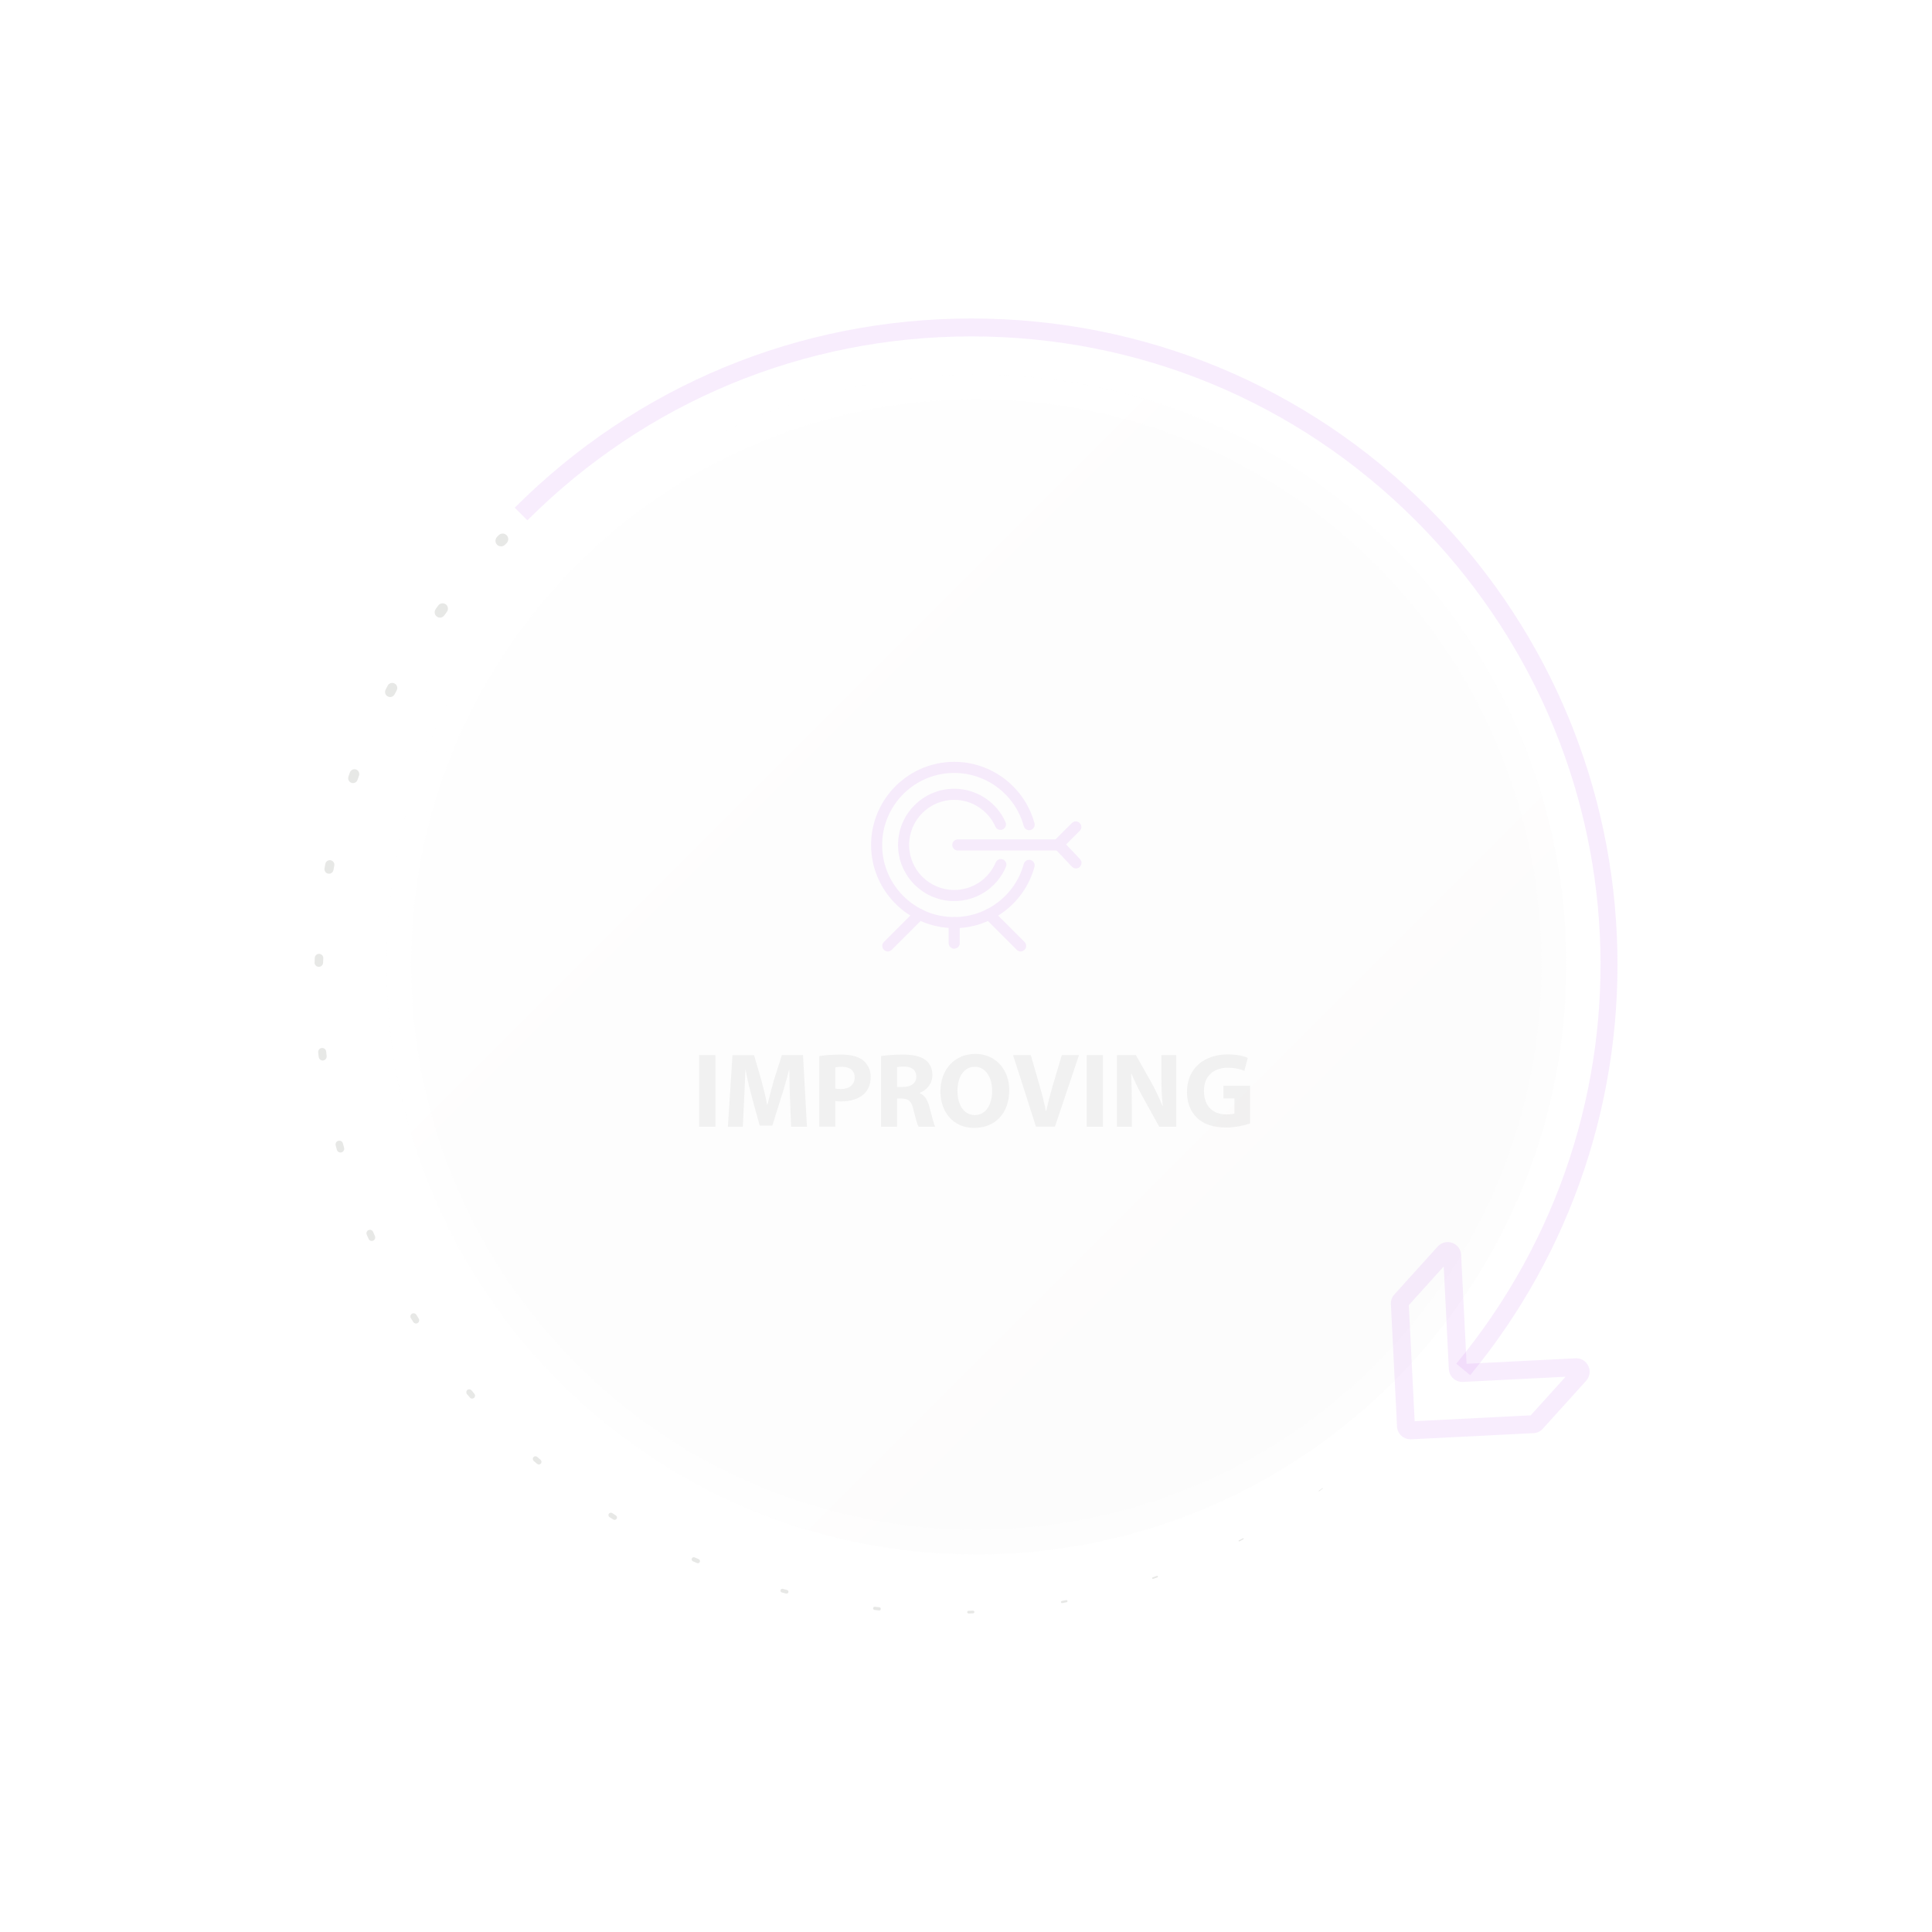
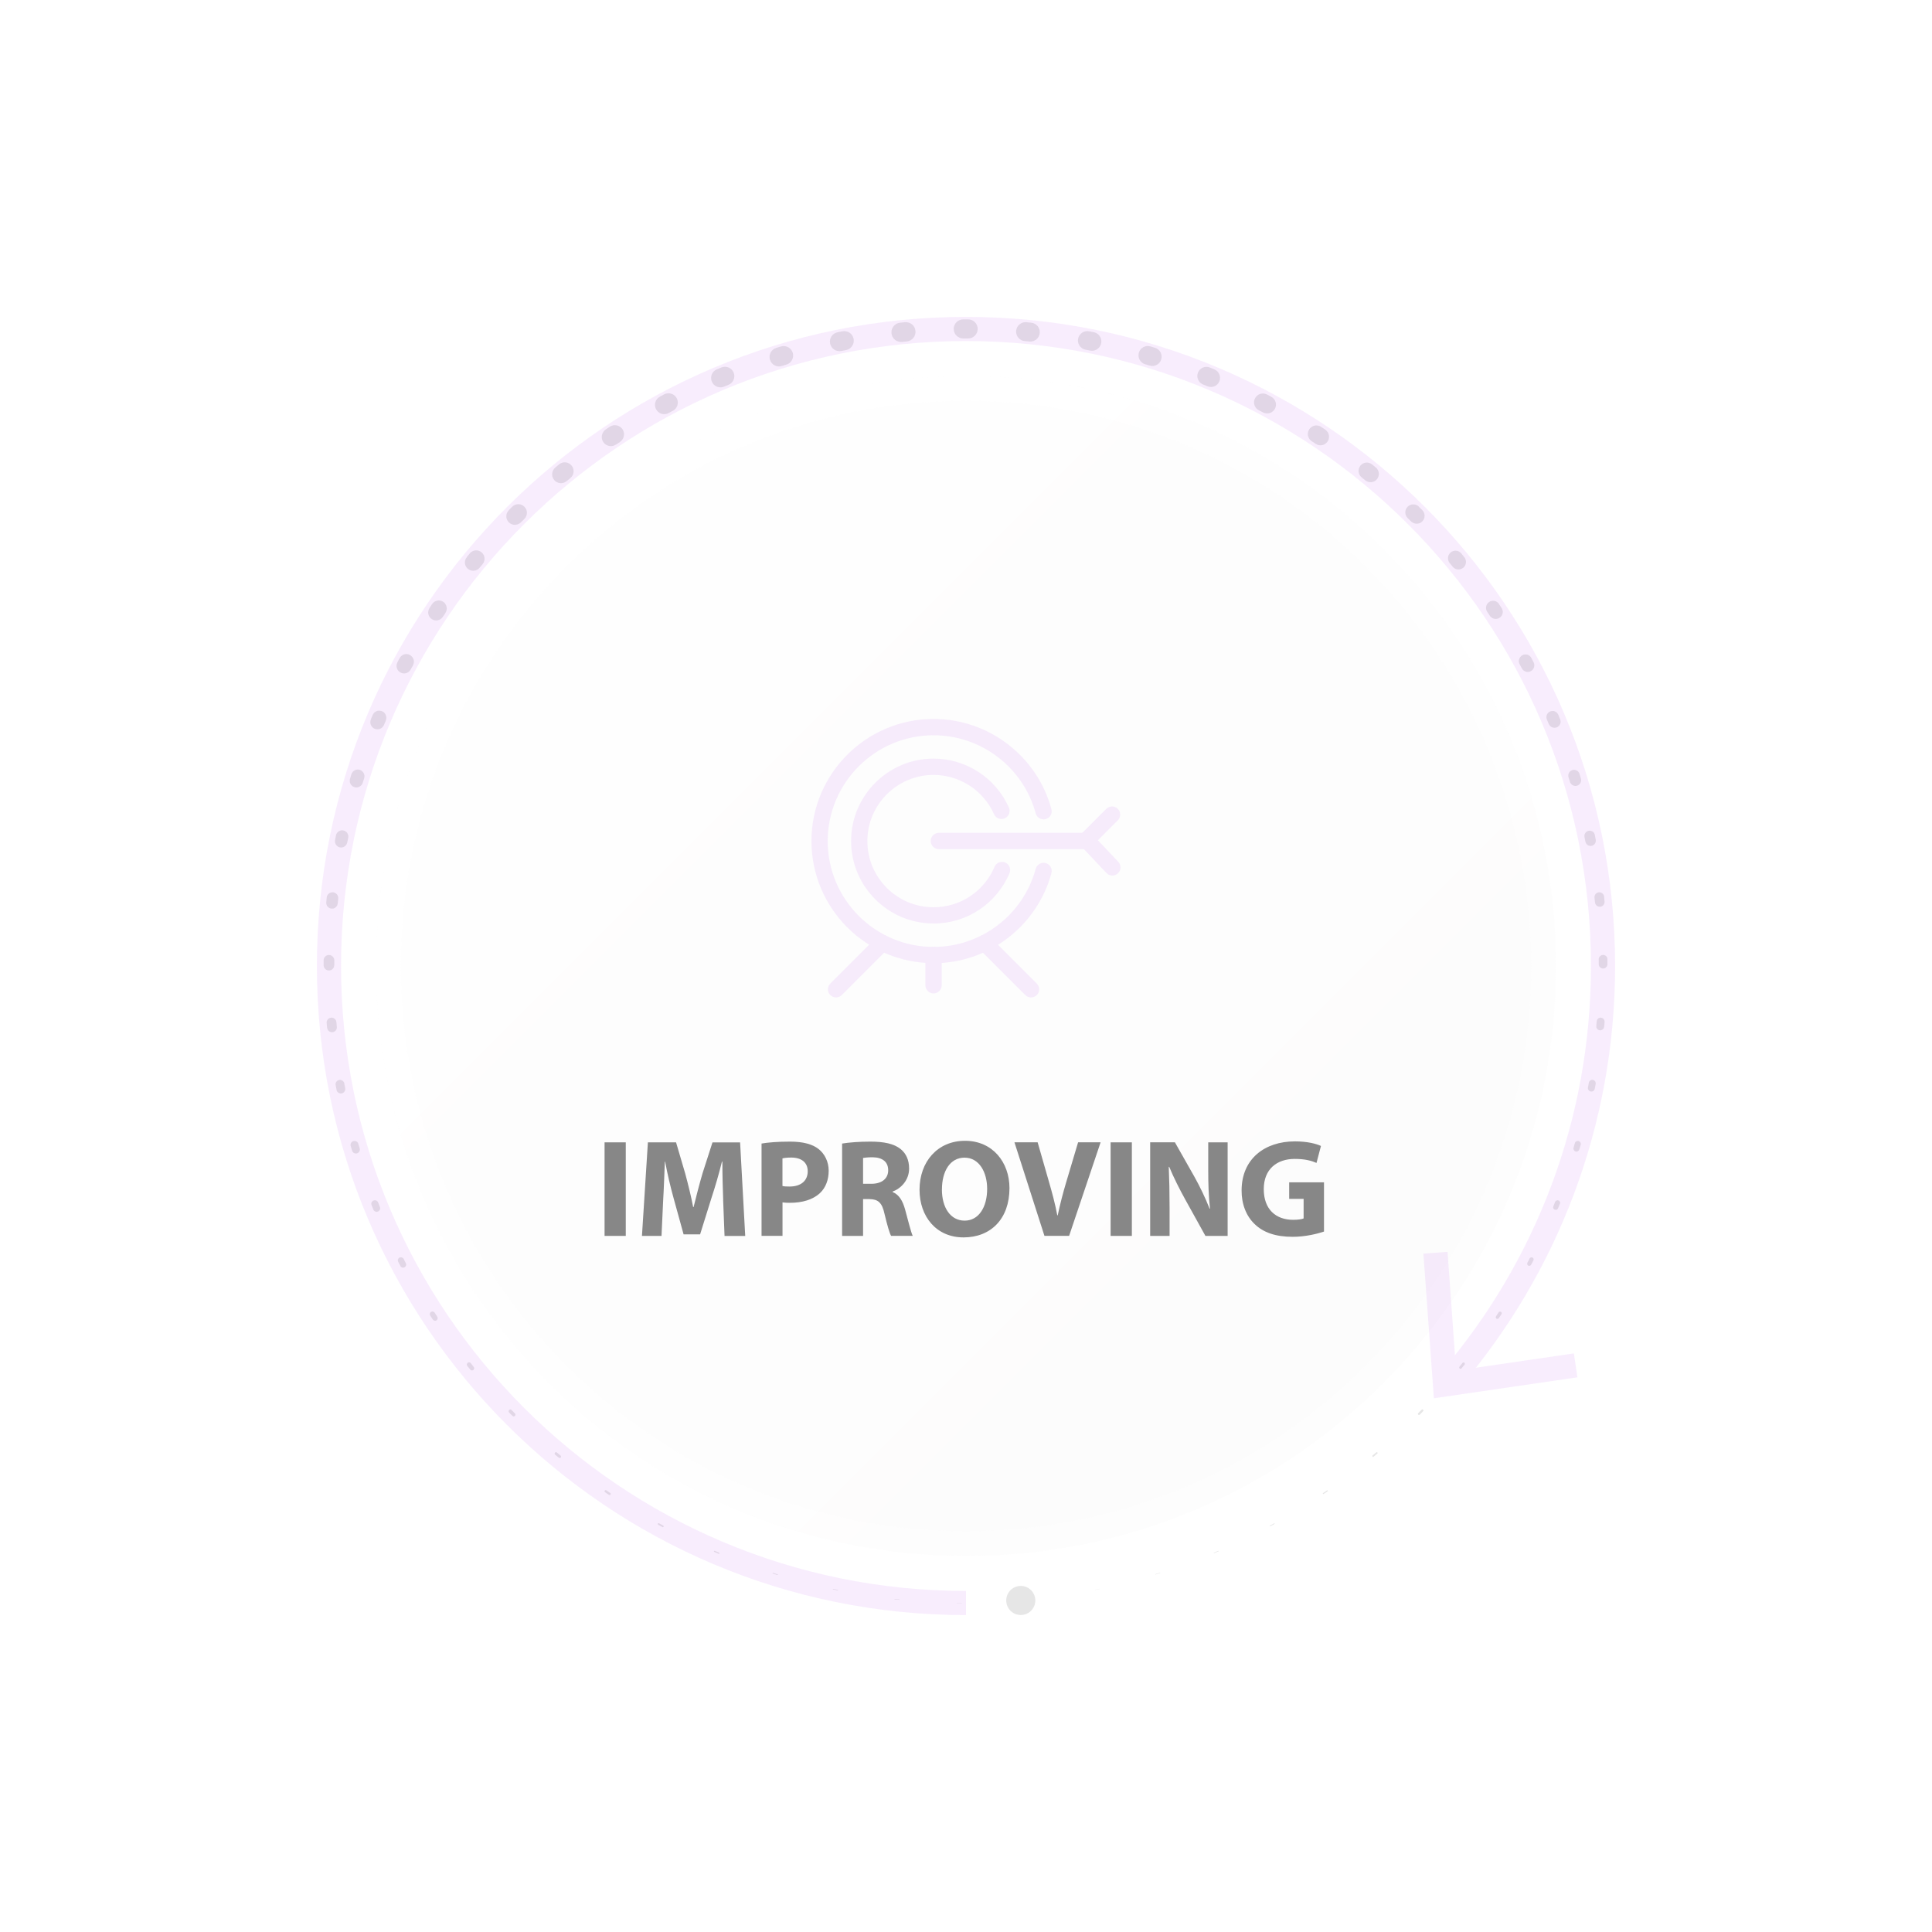
<svg xmlns="http://www.w3.org/2000/svg" id="Layer_1" viewBox="0 0 400 400">
  <defs>
-     <style>.cls-1{fill:#f9f9f9;}.cls-1,.cls-2,.cls-3{opacity:.1;}.cls-4{fill:#b848ed;}.cls-5{fill:#0e1101;}.cls-6{fill:#878787;}.cls-3{fill:url(#linear-gradient);}</style>
-     <linearGradient id="linear-gradient" x1="930.9" y1="113.3" x2="758.14" y2="286.06" gradientTransform="translate(1046.66) rotate(-180) scale(1 -1)" gradientUnits="userSpaceOnUse">
+     <style>.cls-1{fill:#f9f9f9;}.cls-1,.cls-2,.cls-3{opacity:.1;}.cls-4{fill:#b848ed;}.cls-5{fill:#878787;}.cls-6{fill:none;stroke:#b848ed;stroke-miterlimit:10;stroke-width:5px;}.cls-3{fill:url(#linear-gradient);}</style>
+     <linearGradient id="linear-gradient" x1="-1346.96" y1="113.62" x2="-1519.72" y2="286.38" gradientTransform="translate(-1233.34) rotate(-180) scale(1 -1)" gradientUnits="userSpaceOnUse">
      <stop offset="0" stop-color="#fff" />
      <stop offset="1" stop-color="#ebeaea" />
    </linearGradient>
  </defs>
+   <path class="cls-3" d="M77.84,200c0,67.47,54.69,122.16,122.16,122.16s122.16-54.69,122.16-122.16c0-47.78-27.43-89.15-67.41-109.23-8.38-4.21-17.31-7.48-26.65-9.68-9.02-2.13-18.43-3.25-28.1-3.25-67.47,0-122.16,54.69-122.16,122.16Z" />
+   <circle class="cls-1" cx="200" cy="200" r="117.04" transform="translate(-82.84 200) rotate(-45)" />
  <g class="cls-2">
-     <polygon class="cls-5" points="288.18 295.73 287.85 296.06 287.85 296.06 287.85 296.06 288.18 295.73" />
-     <path class="cls-5" d="M273.84,308.2l-.74,.55s-.06,.01-.08-.01c-.02-.03-.01-.06,.01-.08h0l.75-.55s.06-.01,.08,.01c.02,.02,.01,.06-.01,.08Z" />
-     <path class="cls-5" d="M257.43,318.68l-.82,.44c-.05,.03-.12,0-.15-.05-.03-.05,0-.12,.05-.15h0l.82-.43c.05-.03,.12,0,.15,.04,.03,.05,0,.12-.05,.15Z" />
-     <path class="cls-5" d="M239.63,326.58l-.88,.31c-.09,.03-.18-.02-.21-.1-.03-.09,.02-.18,.1-.21h0l.88-.3c.09-.03,.18,.01,.21,.1,.03,.09-.02,.18-.1,.21Z" />
-     <path class="cls-5" d="M220.83,331.73l-.91,.17c-.12,.02-.24-.06-.26-.18-.02-.12,.06-.24,.18-.26h0l.91-.17c.12-.02,.23,.05,.26,.17,.02,.12-.06,.23-.17,.26Z" />
-     <path class="cls-5" d="M201.47,334.02l-.93,.04c-.15,0-.28-.11-.29-.27,0-.15,.11-.28,.27-.29h0l.92-.03c.15,0,.28,.11,.29,.26,0,.15-.11,.28-.26,.29Z" />
-     <path class="cls-5" d="M181.98,333.42l-.92-.1c-.18-.02-.31-.18-.29-.37,.02-.18,.18-.31,.37-.29h0l.92,.11h0c.18,.02,.31,.18,.29,.37-.02,.18-.18,.31-.36,.29Z" />
-     <path class="cls-5" d="M162.78,329.94l-.9-.24c-.21-.05-.33-.27-.28-.47,.05-.21,.27-.33,.47-.28h0l.89,.24h0c.21,.06,.33,.27,.27,.47-.06,.2-.27,.33-.47,.27Z" />
-     <path class="cls-5" d="M144.31,323.62l-.85-.37c-.22-.1-.33-.36-.23-.58s.36-.33,.58-.23h0l.85,.37h0c.22,.1,.32,.36,.23,.58-.1,.22-.36,.32-.58,.23Z" />
-     <path class="cls-5" d="M126.99,314.6l-.79-.49c-.23-.15-.3-.45-.16-.69,.15-.23,.45-.3,.69-.16h0l.78,.5h0c.23,.15,.3,.45,.15,.69-.15,.23-.45,.3-.68,.15Z" />
-     <path class="cls-5" d="M111.21,303.08l-.71-.61c-.23-.2-.26-.55-.06-.78,.2-.23,.55-.26,.78-.06h0l.7,.61h0c.23,.2,.25,.55,.06,.78-.2,.23-.54,.25-.77,.06Z" />
-     <path class="cls-5" d="M97.3,289.35l-.61-.7c-.22-.25-.19-.64,.06-.86,.25-.22,.64-.19,.86,.06h0l.6,.71h0c.22,.26,.19,.64-.07,.86-.25,.22-.63,.19-.85-.06Z" />
-     <path class="cls-5" d="M85.57,273.71l-.5-.79c-.2-.31-.1-.72,.21-.92s.72-.1,.92,.21h0l.49,.79h0c.19,.31,.1,.72-.21,.92-.31,.19-.71,.1-.91-.21Z" />
-     <path class="cls-5" d="M76.31,256.48l-.38-.85c-.16-.36,0-.79,.37-.95,.36-.16,.79,0,.95,.37h0l.37,.86h0c.16,.37,0,.79-.37,.95-.36,.16-.78,0-.94-.37Z" />
-     <path class="cls-5" d="M69.74,238.04l-.24-.9c-.11-.41,.13-.84,.55-.95s.84,.13,.95,.55h0l.24,.9h0c.11,.42-.14,.84-.55,.95-.41,.11-.83-.14-.94-.54Z" />
-     <path class="cls-5" d="M65.99,218.83l-.11-.93c-.05-.46,.27-.87,.73-.92,.46-.05,.87,.27,.92,.73h0l.1,.93h0c.05,.46-.28,.87-.73,.92-.45,.05-.86-.28-.91-.73Z" />
-     <path class="cls-5" d="M65.14,199.26l.03-.93c.02-.49,.43-.87,.91-.85,.49,.02,.87,.43,.85,.91h0l-.04,.93h0c-.02,.49-.43,.87-.92,.85-.48-.02-.86-.43-.85-.91Z" />
-     <path class="cls-5" d="M67.19,179.78l.17-.92c.09-.51,.58-.85,1.1-.75,.51,.09,.85,.58,.75,1.1h0l-.17,.92h0c-.1,.51-.59,.85-1.1,.75-.51-.1-.84-.58-.75-1.09Z" />
-     <path class="cls-5" d="M72.13,160.81l.31-.88c.18-.52,.75-.79,1.27-.62,.52,.18,.79,.75,.62,1.27h0l-.31,.88h0c-.18,.52-.75,.8-1.27,.61-.51-.18-.79-.74-.61-1.26Z" />
-     <path class="cls-5" d="M79.84,142.78l.43-.83c.27-.51,.9-.71,1.42-.44,.51,.27,.71,.9,.44,1.42h0l-.43,.82h0c-.27,.52-.91,.71-1.42,.44-.51-.27-.7-.9-.44-1.41Z" />
-     <path class="cls-5" d="M90.19,126.11l.55-.75c.36-.49,1.05-.6,1.55-.24,.49,.36,.6,1.05,.24,1.55h0l-.55,.75h0c-.36,.49-1.05,.6-1.54,.23-.49-.36-.59-1.05-.23-1.54Z" />
-     <path class="cls-5" d="M102.92,111.14l.33-.33c.45-.45,1.18-.46,1.64,0,.45,.45,.46,1.18,0,1.64h0l-.33,.33h0c-.45,.45-1.19,.45-1.64,0-.45-.45-.45-1.18,0-1.63Z" />
+     <path class="cls-4" d="M193.28,199.41c-13.94,0-25.28-11.34-25.28-25.28s11.34-25.28,25.28-25.28c11.4,0,21.43,7.68,24.41,18.67,.24,.9-.29,1.83-1.19,2.07-.9,.24-1.82-.29-2.07-1.19-2.58-9.52-11.27-16.17-21.15-16.17-12.08,0-21.91,9.83-21.91,21.91s9.83,21.91,21.91,21.91c9.88,0,18.57-6.65,21.15-16.17,.24-.9,1.17-1.43,2.07-1.19,.9,.24,1.43,1.17,1.19,2.07-2.97,10.99-13.01,18.67-24.41,18.67Z" />
+     <path class="cls-4" d="M230.31,181.28c-.45,0-.89-.18-1.23-.53l-6.47-6.85,6.44-6.44c.66-.66,1.73-.66,2.38,0,.66,.66,.66,1.73,0,2.39l-4.12,4.12,4.22,4.46c.64,.68,.61,1.74-.07,2.38-.33,.31-.74,.46-1.16,.46Z" />
+     <path class="cls-4" d="M193.28,191.2c-9.41,0-17.07-7.66-17.07-17.07s7.66-17.07,17.07-17.07c6.73,0,12.86,3.98,15.6,10.13,.38,.85,0,1.85-.85,2.23-.85,.38-1.85,0-2.23-.85-2.2-4.94-7.12-8.13-12.52-8.13-7.55,0-13.7,6.15-13.7,13.7s6.15,13.7,13.7,13.7c5.52,0,10.47-3.28,12.62-8.37,.36-.86,1.35-1.26,2.21-.9,.86,.36,1.26,1.35,.9,2.21-2.68,6.33-8.85,10.43-15.73,10.43Z" />
+     <path class="cls-4" d="M193.28,205.68c-.93,0-1.69-.76-1.69-1.69v-6.27c0-.93,.76-1.69,1.69-1.69s1.69,.76,1.69,1.69v6.27c0,.93-.76,1.69-1.69,1.69Z" />
+     <path class="cls-4" d="M213.47,206.51c-.43,0-.86-.16-1.19-.49l-9.6-9.6c-.66-.66-.66-1.73,0-2.38,.66-.66,1.73-.66,2.38,0l9.6,9.6c.66,.66,.66,1.73,0,2.38-.33,.33-.76,.49-1.19,.49Z" />
+     <path class="cls-4" d="M173.09,206.51c-.43,0-.86-.16-1.19-.49-.66-.66-.66-1.73,0-2.38l9.6-9.6c.66-.66,1.73-.66,2.38,0,.66,.66,.66,1.73,0,2.38l-9.6,9.6c-.33,.33-.76,.49-1.19,.49Z" />
+     <path class="cls-4" d="M225.19,175.81h-30.81c-.93,0-1.69-.76-1.69-1.69s.76-1.69,1.69-1.69h30.81c.93,0,1.69,.76,1.69,1.69s-.76,1.69-1.69,1.69Z" />
  </g>
-   <path class="cls-3" d="M79.98,199.68c0,67.47,54.69,122.16,122.16,122.16s122.16-54.69,122.16-122.16c0-47.78-27.43-89.15-67.41-109.23-8.38-4.21-17.31-7.48-26.65-9.68-9.02-2.13-18.43-3.25-28.1-3.25-67.47,0-122.16,54.69-122.16,122.16Z" />
-   <circle class="cls-1" cx="202.14" cy="199.68" r="117.04" transform="translate(-81.99 201.42) rotate(-45)" />
-   <g class="cls-2">
-     <path class="cls-4" d="M304.37,284.7l-2.86-2.36c42.84-51.89,39.21-126.96-8.44-174.61-24.56-24.56-57.21-38.08-91.94-38.08s-67.39,13.53-91.94,38.08l-2.62-2.62c25.26-25.26,58.84-39.17,94.57-39.17s69.31,13.91,94.57,39.17c23.67,23.67,37.53,55.11,39.04,88.53,1.49,33.2-9.29,65.54-30.36,91.07Z" />
+   <g>
+     <path class="cls-5" d="M129.56,236.51v19.37h-4.39v-19.37h4.39Z" />
+     <path class="cls-5" d="M149.73,248.46c-.09-2.33-.17-5.14-.17-7.96h-.09c-.6,2.47-1.41,5.23-2.16,7.5l-2.36,7.56h-3.42l-2.07-7.5c-.63-2.27-1.29-5.03-1.75-7.56h-.06c-.11,2.61-.2,5.6-.35,8.02l-.34,7.36h-4.05l1.23-19.37h5.83l1.9,6.47c.6,2.24,1.21,4.66,1.64,6.93h.09c.55-2.24,1.21-4.8,1.84-6.95l2.07-6.44h5.72l1.06,19.37h-4.28l-.29-7.41Z" />
+     <path class="cls-5" d="M157.66,236.76c1.35-.23,3.25-.4,5.92-.4s4.63,.52,5.92,1.55c1.23,.98,2.07,2.59,2.07,4.48s-.63,3.51-1.78,4.6c-1.49,1.41-3.71,2.04-6.29,2.04-.57,0-1.09-.03-1.49-.09v6.93h-4.34v-19.11Zm4.34,8.79c.37,.09,.83,.11,1.47,.11,2.33,0,3.76-1.18,3.76-3.16,0-1.78-1.24-2.84-3.42-2.84-.89,0-1.49,.09-1.81,.17v5.72Z" />
+     <path class="cls-5" d="M174.35,236.76c1.41-.23,3.5-.4,5.83-.4,2.87,0,4.88,.43,6.26,1.52,1.15,.92,1.78,2.27,1.78,4.05,0,2.47-1.75,4.17-3.42,4.77v.09c1.35,.55,2.1,1.84,2.59,3.62,.6,2.18,1.21,4.71,1.58,5.46h-4.48c-.32-.55-.78-2.13-1.35-4.51-.52-2.41-1.35-3.07-3.13-3.1h-1.32v7.62h-4.34v-19.11Zm4.34,8.33h1.72c2.18,0,3.48-1.09,3.48-2.79,0-1.78-1.21-2.67-3.22-2.7-1.06,0-1.67,.09-1.98,.14v5.34Z" />
+     <path class="cls-5" d="M209,245.99c0,6.35-3.85,10.2-9.51,10.2s-9.11-4.34-9.11-9.86c0-5.8,3.71-10.14,9.42-10.14s9.2,4.45,9.2,9.8Zm-13.99,.26c0,3.79,1.78,6.47,4.71,6.47s4.66-2.82,4.66-6.58c0-3.48-1.67-6.46-4.68-6.46s-4.68,2.82-4.68,6.58Z" />
+     <path class="cls-5" d="M216.24,255.87l-6.21-19.37h4.8l2.35,8.19c.66,2.3,1.27,4.51,1.72,6.93h.09c.49-2.33,1.09-4.63,1.75-6.84l2.47-8.28h4.66l-6.52,19.37h-5.11Z" />
+     <path class="cls-5" d="M234.34,236.51v19.37h-4.4v-19.37h4.4Z" />
+     <path class="cls-5" d="M238.13,255.87v-19.37h5.12l4.02,7.1c1.15,2.04,2.3,4.45,3.16,6.64h.09c-.29-2.56-.37-5.17-.37-8.07v-5.66h4.02v19.37h-4.6l-4.14-7.47c-1.15-2.07-2.42-4.57-3.36-6.84l-.09,.03c.11,2.56,.17,5.29,.17,8.45v5.83h-4.02Z" />
+     <path class="cls-5" d="M274.13,254.98c-1.35,.46-3.91,1.09-6.47,1.09-3.54,0-6.09-.89-7.87-2.61-1.78-1.67-2.76-4.2-2.73-7.04,.03-6.44,4.71-10.11,11.06-10.11,2.5,0,4.43,.49,5.37,.95l-.92,3.51c-1.06-.46-2.38-.83-4.51-.83-3.65,0-6.41,2.07-6.41,6.26s2.5,6.35,6.09,6.35c1,0,1.81-.12,2.16-.29v-4.05h-2.99v-3.42h7.21v10.2Z" />
  </g>
  <g class="cls-2">
-     <path class="cls-4" d="M292.01,297.99c-.69,0-1.35-.25-1.86-.72-.55-.5-.88-1.18-.91-1.92l-1.27-25.34c-.04-.73,.22-1.46,.72-2.01l8.98-9.93c.76-.84,1.93-1.13,3-.75,1.06,.38,1.79,1.35,1.84,2.48l1.13,22.56,22.56-1.14c1.13-.06,2.17,.57,2.65,1.59,.48,1.02,.31,2.22-.45,3.06l-8.98,9.94c-.49,.54-1.19,.88-1.92,.91l-25.34,1.27s-.1,0-.14,0Zm-.33-27.78l1.21,24.03,24.03-1.21,7.22-7.99-21.25,1.07c-.75,.04-1.46-.22-2.01-.72-.55-.5-.88-1.18-.91-1.93l-1.06-21.25-7.22,7.99Z" />
+     <g>
+       <polygon points="211.5 331.39 211 331.43 210.99 331.43 211 331.42 211.5 331.38 211.5 331.38 211.5 331.39" />
+       <path d="M199.09,331.92h-.99s-.02-.02-.02-.03c0-.01,.01-.02,.02-.02h.99s.02,.02,.02,.03c0,.01-.01,.02-.02,.02Z" />
+       <path d="M186.21,331.23l-.99-.1s-.04-.02-.04-.05,.02-.04,.05-.04h0l.99,.11s.04,.02,.04,.05c0,.02-.02,.04-.05,.04Z" />
+       <path d="M173.45,329.28l-.97-.2s-.05-.04-.05-.07c0-.03,.04-.05,.07-.05h0l.97,.2s.05,.04,.05,.07-.04,.05-.07,.05Z" />
+       <path d="M160.95,326.09l-.95-.3s-.07-.06-.05-.1c.01-.04,.06-.07,.1-.05h0l.94,.3s.07,.06,.05,.1c-.01,.04-.06,.06-.1,.05Z" />
+       <path d="M148.81,321.7l-.92-.39c-.06-.03-.09-.1-.07-.16,.03-.06,.1-.09,.16-.07h0l.91,.39c.06,.03,.09,.1,.06,.16-.03,.06-.1,.09-.16,.06Z" />
+       <path d="M137.15,316.16l-.87-.47c-.09-.05-.12-.16-.07-.24s.16-.12,.24-.07h0l.87,.48c.09,.05,.12,.15,.07,.24-.05,.08-.15,.12-.24,.07Z" />
+       <path d="M126.08,309.5l-.82-.56c-.11-.07-.14-.22-.06-.33,.07-.11,.22-.14,.33-.06h0l.82,.56c.11,.07,.13,.22,.06,.32-.07,.11-.22,.13-.32,.06Z" />
+       <path d="M115.7,301.8l-.77-.63c-.12-.1-.14-.29-.04-.41,.1-.12,.29-.14,.41-.04h0l.76,.64c.12,.1,.14,.28,.04,.4-.1,.12-.28,.14-.4,.04Z" />
+       <path d="M106.1,293.14l-.7-.7c-.14-.14-.14-.38,0-.52,.14-.14,.38-.14,.52,0h0l.69,.72c.14,.14,.14,.37,0,.51-.14,.14-.37,.14-.51,0Z" />
+       <path d="M97.38,283.58l-.63-.77c-.16-.2-.13-.49,.06-.65,.2-.16,.49-.13,.65,.06h0l.62,.78c.16,.19,.13,.48-.07,.64-.19,.16-.48,.13-.64-.06Z" />
+       <path d="M89.62,273.22l-.55-.83c-.17-.25-.1-.6,.15-.77,.25-.17,.6-.1,.77,.15h0l.54,.84c.17,.25,.1,.59-.15,.76-.25,.16-.59,.09-.75-.15Z" />
+       <path d="M82.91,262.13l-.47-.88c-.17-.31-.05-.71,.26-.87,.31-.17,.7-.05,.87,.26h0l.45,.89c.16,.31,.04,.7-.27,.86-.31,.16-.69,.04-.86-.26Z" />
+       <path d="M77.31,250.44l-.38-.92c-.16-.38,.02-.81,.4-.96,.38-.16,.81,.02,.96,.4h0l.36,.93h0c.15,.38-.03,.8-.41,.95-.37,.15-.79-.03-.94-.4Z" />
+       <path d="M72.9,238.24l-.29-.96c-.13-.44,.11-.9,.55-1.03,.44-.13,.9,.11,1.03,.55h0v.02l.28,.95h0c.13,.44-.13,.9-.56,1.02-.43,.12-.88-.12-1.01-.55Z" />
+       <path d="M69.69,225.66l-.2-.98c-.1-.5,.22-.98,.72-1.08,.5-.1,.98,.22,1.08,.72h0v.02l.18,.97h0c.09,.5-.24,.98-.73,1.07-.49,.09-.97-.23-1.06-.72Z" />
+       <path d="M67.73,212.81l-.1-1c-.06-.56,.35-1.05,.91-1.11,.56-.06,1.05,.35,1.11,.91h0v.02l.09,.98h0c.05,.56-.36,1.05-.92,1.1-.55,.05-1.03-.36-1.09-.9Z" />
+       <path d="M67,199.83v-1c0-.61,.49-1.11,1.1-1.11,.61,0,1.11,.49,1.11,1.1h0v1.01h-.01c0,.62-.5,1.1-1.11,1.1-.6,0-1.08-.5-1.09-1.1Z" />
+       <path d="M67.55,186.82l.09-1c.06-.66,.65-1.14,1.31-1.08,.66,.06,1.14,.65,1.08,1.31h0v.03l-.11,.98h0c-.07,.66-.66,1.14-1.31,1.06-.65-.07-1.12-.65-1.06-1.3Z" />
+       <path d="M69.37,173.93l.19-.98c.14-.7,.82-1.16,1.52-1.02,.7,.14,1.16,.82,1.02,1.52h0v.03l-.21,.96h0c-.15,.7-.83,1.15-1.52,1-.69-.14-1.13-.82-1-1.5Z" />
+       <path d="M72.46,161.27l.29-.96c.22-.73,.99-1.15,1.72-.93,.73,.22,1.15,.99,.93,1.72h0v.03l-.3,.93h0c-.23,.73-1,1.14-1.73,.91-.72-.23-1.12-.99-.9-1.71Z" />
+       <path d="M76.77,148.97l.38-.93c.31-.75,1.17-1.11,1.93-.8s1.11,1.17,.8,1.93h0v.03l-.39,.9h0c-.32,.76-1.18,1.1-1.93,.78-.74-.32-1.08-1.17-.78-1.91Z" />
+       <path d="M82.27,137.14l.47-.89c.41-.76,1.36-1.06,2.12-.65,.76,.41,1.06,1.36,.65,2.12h0v.03l-.48,.86h0c-.41,.77-1.36,1.04-2.12,.63-.75-.41-1.03-1.35-.63-2.1Z" />
+       <path d="M88.9,125.9l.56-.84c.51-.76,1.54-.97,2.3-.47,.76,.51,.97,1.54,.47,2.3h0v.03l-.56,.81h0c-.52,.76-1.54,.96-2.3,.44-.75-.51-.94-1.53-.44-2.28Z" />
+       <path d="M96.62,115.36l.64-.78c.6-.74,1.69-.85,2.43-.24,.74,.6,.85,1.69,.24,2.43h0v.02l-.63,.75h0c-.61,.74-1.69,.84-2.43,.23-.73-.6-.83-1.68-.23-2.41Z" />
+       <path d="M105.34,105.62l.71-.71c.69-.7,1.82-.7,2.52,0,.7,.69,.7,1.82,0,2.52h-.01v.02l-.71,.69h0c-.7,.7-1.82,.69-2.51,0-.69-.69-.68-1.81,0-2.5Z" />
+       <path d="M114.97,96.78l.78-.64c.78-.65,1.94-.54,2.59,.25,.65,.78,.54,1.94-.25,2.59h-.01v.02l-.77,.62h-.01c-.79,.65-1.94,.53-2.58-.26-.63-.78-.52-1.93,.26-2.57Z" />
+       <path d="M125.42,88.91l.83-.56c.87-.58,2.04-.35,2.63,.51,.58,.87,.35,2.04-.51,2.63h-.01v.02l-.83,.54h-.01c-.87,.58-2.04,.34-2.62-.53-.57-.86-.34-2.03,.52-2.61Z" />
+       <path d="M136.61,82.12l.89-.47c.94-.5,2.1-.15,2.61,.79,.5,.94,.15,2.1-.79,2.61h-.02l-.86,.47h-.01c-.94,.51-2.1,.15-2.6-.79-.5-.94-.15-2.1,.79-2.6Z" />
+       <path d="M148.42,76.47l.93-.39c.99-.41,2.13,.06,2.54,1.05,.41,.99-.06,2.13-1.05,2.54h-.02l-.9,.38h-.01c-.99,.41-2.13-.06-2.54-1.05-.41-.99,.06-2.13,1.05-2.53Z" />
+       <path d="M160.72,72.02l.96-.29c1.04-.31,2.13,.27,2.45,1.31,.31,1.04-.27,2.13-1.31,2.45h-.02l-.94,.29h-.01c-1.04,.32-2.13-.27-2.44-1.31-.31-1.04,.27-2.13,1.31-2.44Z" />
+       <path d="M173.41,68.79l.99-.2c1.07-.21,2.12,.48,2.33,1.56,.21,1.07-.48,2.12-1.56,2.33h-.02l-.96,.19h-.01c-1.07,.21-2.11-.49-2.32-1.56-.21-1.07,.48-2.11,1.56-2.32Z" />
+       <path d="M186.35,66.81l1-.1c1.1-.11,2.08,.69,2.19,1.79,.11,1.1-.69,2.08-1.79,2.19h-.01l-.97,.1h-.01c-1.1,.11-2.08-.69-2.19-1.79s.69-2.08,1.79-2.19h0Z" />
+       <path d="M199.43,66.12h1.01c1.09,0,1.98,.89,1.98,1.98,0,1.09-.89,1.98-1.98,1.98h-1c-1.09,0-1.98-.88-1.99-1.97s.88-1.98,1.98-1.99h0Z" />
+       <path d="M212.51,66.71l1,.1c1.08,.11,1.87,1.07,1.76,2.14-.11,1.08-1.07,1.87-2.14,1.76h0l-.97-.09h-.01c-1.08-.1-1.87-1.06-1.77-2.14,.1-1.08,1.06-1.87,2.14-1.77h0Z" />
+       <path d="M225.47,68.58l.99,.2c1.05,.21,1.74,1.23,1.53,2.28-.21,1.05-1.23,1.74-2.28,1.53h0l-.96-.19h-.01c-1.05-.21-1.74-1.23-1.53-2.28,.21-1.05,1.23-1.74,2.28-1.53h0Z" />
+       <path d="M238.18,71.72l.96,.29c1.02,.31,1.59,1.38,1.28,2.4-.31,1.02-1.38,1.59-2.4,1.28h0l-.93-.28h-.01c-1.02-.31-1.6-1.38-1.29-2.4,.31-1.02,1.38-1.6,2.4-1.29h0Z" />
+       <path d="M250.51,76.1l.93,.39c.96,.4,1.41,1.51,1.01,2.47-.4,.96-1.49,1.41-2.45,1.02h-.01l-.91-.38h-.01c-.97-.4-1.43-1.5-1.04-2.47,.39-.97,1.5-1.43,2.46-1.04h.02Z" />
+       <path d="M262.33,81.68l.89,.48c.89,.48,1.22,1.59,.74,2.48-.48,.88-1.58,1.22-2.46,.75h-.01l-.87-.46h-.01c-.9-.48-1.24-1.59-.77-2.48,.47-.9,1.58-1.24,2.48-.77h.01Z" />
+       <path d="M273.55,88.39l.83,.56c.81,.55,1.03,1.65,.48,2.46-.54,.81-1.64,1.03-2.45,.49h-.01l-.82-.55h-.01c-.82-.55-1.05-1.65-.51-2.47,.54-.82,1.64-1.05,2.46-.51h.01Z" />
+       <path d="M284.07,96.15l.78,.64c.73,.6,.84,1.69,.24,2.42-.6,.73-1.67,.84-2.41,.25h-.01l-.76-.62h0c-.74-.61-.85-1.69-.26-2.43,.6-.74,1.68-.85,2.42-.26h.01Z" />
+       <path d="M293.76,104.91l.71,.71c.64,.65,.64,1.69,0,2.33-.64,.64-1.67,.64-2.31,.01h-.01l-.7-.69h0c-.65-.65-.66-1.69-.03-2.35,.64-.65,1.69-.66,2.34-.03l.02,.02Z" />
+       <path d="M302.54,114.58l.63,.78c.54,.66,.44,1.64-.22,2.19-.66,.54-1.63,.45-2.17-.2h0l-.63-.76h0c-.55-.67-.47-1.65,.19-2.21s1.64-.47,2.2,.19v.02Z" />
+       <path d="M310.33,125.04l.56,.84c.45,.67,.26,1.58-.41,2.02-.67,.44-1.56,.27-2.01-.39h0l-.55-.82h0c-.46-.68-.29-1.59,.38-2.05,.67-.46,1.58-.29,2.04,.38v.02Z" />
+       <path d="M317.04,136.22l.47,.89c.35,.67,.1,1.49-.57,1.85-.66,.35-1.48,.11-1.84-.55h0l-.47-.87h0c-.37-.67-.12-1.51,.54-1.88,.67-.37,1.5-.12,1.87,.54v.02Z" />
+       <path d="M322.63,147.99l.38,.93c.27,.65-.04,1.4-.69,1.66-.65,.27-1.38-.04-1.66-.68h0l-.39-.91h0c-.28-.66,.02-1.41,.67-1.69,.65-.28,1.4,.02,1.68,.67v.02Z" />
+       <path d="M327.02,160.24l.29,.96c.19,.62-.17,1.28-.79,1.47-.62,.19-1.27-.16-1.47-.78h0l-.3-.95h0c-.2-.63,.15-1.3,.78-1.5,.63-.2,1.29,.15,1.49,.78v.02Z" />
+       <path d="M330.19,172.86l.19,.98c.12,.59-.27,1.16-.86,1.28-.58,.11-1.15-.26-1.27-.84h0l-.2-.97h0c-.12-.6,.25-1.18,.85-1.31,.59-.12,1.17,.25,1.3,.85v.02Z" />
+       <path d="M332.11,185.64l.1,1c.05,.55-.35,1.03-.89,1.09-.54,.05-1.03-.34-1.09-.88h0l-.11-.99h0c-.06-.56,.33-1.05,.89-1.12,.55-.06,1.05,.33,1.11,.89h0Z" />
+       <path d="M332.8,198.62v1c0,.5-.4,.9-.9,.9-.49,0-.9-.4-.9-.89h0v-.99h-.01c0-.51,.39-.92,.9-.93s.92,.39,.92,.9h0Z" />
+       <path d="M332.22,211.59l-.1,.99c-.04,.45-.44,.77-.89,.73-.44-.04-.77-.43-.73-.87h0l.08-.99h0c.04-.46,.43-.79,.88-.75,.45,.04,.78,.43,.75,.88h0Z" />
+       <path d="M330.37,224.44l-.19,.98c-.08,.39-.45,.64-.84,.56-.39-.08-.64-.45-.57-.83h0l.18-.98h0c.07-.4,.45-.66,.84-.59,.39,.07,.65,.45,.58,.84h0Z" />
+       <path d="M327.27,237.03l-.29,.95c-.1,.33-.45,.52-.78,.42-.33-.1-.51-.45-.42-.77l.27-.95c.09-.34,.44-.53,.78-.44,.34,.09,.53,.44,.44,.78h0Z" />
+       <path d="M322.96,249.24l-.38,.92c-.11,.27-.42,.4-.69,.29-.27-.11-.4-.42-.29-.69l.37-.92c.11-.28,.42-.41,.7-.31,.28,.11,.41,.42,.31,.7h0Z" />
+       <path d="M317.47,260.97l-.47,.88c-.11,.21-.38,.29-.59,.18-.21-.11-.29-.38-.18-.59l.45-.88c.11-.22,.38-.31,.6-.2s.31,.38,.2,.6h0Z" />
+       <path d="M310.86,272.09l-.55,.83c-.11,.16-.32,.2-.48,.1s-.2-.32-.1-.48l.54-.83c.1-.16,.32-.21,.49-.11,.16,.1,.21,.32,.11,.49h0Z" />
+       <path d="M303.23,282.53l-.63,.77c-.1,.12-.27,.14-.39,.04-.12-.1-.14-.27-.04-.39l.62-.77c.1-.12,.27-.14,.39-.05s.14,.27,.05,.4h0Z" />
+       <path d="M294.64,292.18l-.7,.71c-.09,.09-.23,.09-.31,0-.09-.09-.09-.23,0-.31l.69-.71c.09-.09,.23-.09,.32,0,.09,.09,.09,.23,0,.32h0Z" />
+       <path d="M285.15,300.95l-.76,.64c-.07,.06-.17,.05-.23-.02-.06-.07-.05-.17,.02-.23l.76-.64c.07-.06,.18-.05,.24,.02s.05,.18-.02,.24h0Z" />
+       <path d="M274.86,308.75l-.82,.56c-.05,.03-.12,.02-.15-.03-.03-.05-.02-.12,.03-.15l.82-.56c.05-.04,.12-.02,.16,.03s.02,.12-.03,.16h0Z" />
+       <path d="M263.87,315.52l-.87,.48s-.08,0-.1-.03c-.02-.04,0-.08,.03-.1l.87-.48s.08,0,.1,.03c.02,.04,0,.08-.03,.1h0Z" />
+       <path d="M252.28,321.18l-.91,.39s-.06,0-.07-.03,0-.06,.03-.07l.91-.39s.06,0,.08,.03c.01,.03,0,.06-.03,.08h0Z" />
+       <path d="M240.19,325.68l-.95,.3s-.04,0-.05-.02c0-.02,0-.04,.02-.05l.95-.3s.04,0,.05,.02c0,.02,0,.04-.02,.05h0Z" />
+       <path d="M227.71,328.97l-.97,.2s-.02,0-.02-.01c0-.01,0-.02,.01-.02l.97-.21s.02,0,.02,.02c0,.01,0,.02-.02,.02h0Z" />
+       <polygon points="214.84 331.05 214.34 331.1 214.84 331.05 214.84 331.05" />
+       <path d="M211.09,328.36c1.66-.14,3.11,1.09,3.25,2.75,.14,1.66-1.09,3.11-2.75,3.25-1.66,.14-3.11-1.09-3.25-2.75-.14-1.66,1.09-3.11,2.75-3.25Z" />
+     </g>
  </g>
  <g class="cls-2">
-     <path class="cls-4" d="M197.56,192.15c-9.49,0-17.21-7.72-17.21-17.21s7.72-17.21,17.21-17.21c7.76,0,14.6,5.23,16.62,12.71,.17,.61-.2,1.24-.81,1.41-.61,.17-1.24-.2-1.41-.81-1.75-6.48-7.68-11.01-14.4-11.01-8.23,0-14.92,6.69-14.92,14.92s6.69,14.92,14.92,14.92c6.73,0,12.65-4.53,14.4-11.01,.17-.61,.8-.97,1.41-.81,.61,.17,.97,.8,.81,1.41-2.02,7.48-8.86,12.71-16.62,12.71Z" />
-     <path class="cls-4" d="M222.78,179.81c-.31,0-.61-.12-.84-.36l-4.41-4.66,4.39-4.39c.45-.45,1.18-.45,1.62,0,.45,.45,.45,1.18,0,1.62l-2.81,2.81,2.87,3.04c.44,.46,.41,1.19-.05,1.62-.22,.21-.51,.31-.79,.31Z" />
-     <path class="cls-4" d="M197.56,186.56c-6.41,0-11.63-5.22-11.63-11.63s5.22-11.63,11.63-11.63c4.59,0,8.76,2.71,10.62,6.9,.26,.58,0,1.26-.58,1.52-.58,.26-1.26,0-1.52-.58-1.5-3.36-4.85-5.54-8.53-5.54-5.14,0-9.33,4.19-9.33,9.33s4.19,9.33,9.33,9.33c3.76,0,7.13-2.24,8.6-5.7,.25-.58,.92-.86,1.51-.61,.58,.25,.86,.92,.61,1.51-1.82,4.31-6.03,7.1-10.71,7.1Z" />
-     <path class="cls-4" d="M197.56,196.42c-.63,0-1.15-.51-1.15-1.15v-4.27c0-.63,.51-1.15,1.15-1.15s1.15,.51,1.15,1.15v4.27c0,.63-.51,1.15-1.15,1.15Z" />
-     <path class="cls-4" d="M211.31,196.99c-.29,0-.59-.11-.81-.34l-6.54-6.54c-.45-.45-.45-1.18,0-1.62,.45-.45,1.18-.45,1.62,0l6.54,6.54c.45,.45,.45,1.18,0,1.62-.22,.22-.52,.34-.81,.34Z" />
-     <path class="cls-4" d="M183.81,196.99c-.29,0-.59-.11-.81-.34-.45-.45-.45-1.18,0-1.62l6.54-6.54c.45-.45,1.18-.45,1.62,0,.45,.45,.45,1.18,0,1.62l-6.54,6.54c-.22,.22-.52,.34-.81,.34Z" />
-     <path class="cls-4" d="M219.29,176.09h-20.98c-.63,0-1.15-.51-1.15-1.15s.51-1.15,1.15-1.15h20.98c.63,0,1.15,.51,1.15,1.15s-.51,1.15-1.15,1.15Z" />
-   </g>
-   <g class="cls-2">
-     <path class="cls-6" d="M148.12,218.45v14.83h-3.37v-14.83h3.37Z" />
-     <path class="cls-6" d="M163.56,227.61c-.07-1.78-.13-3.94-.13-6.09h-.07c-.46,1.89-1.08,4-1.65,5.74l-1.8,5.79h-2.62l-1.58-5.74c-.48-1.74-.99-3.85-1.34-5.79h-.04c-.09,2-.15,4.29-.27,6.14l-.26,5.63h-3.1l.95-14.83h4.47l1.45,4.95c.46,1.72,.92,3.56,1.25,5.3h.07c.42-1.72,.92-3.67,1.41-5.33l1.58-4.93h4.38l.81,14.83h-3.28l-.22-5.68Z" />
-     <path class="cls-6" d="M169.63,218.65c1.04-.18,2.49-.31,4.53-.31s3.54,.4,4.53,1.19c.95,.75,1.58,1.98,1.58,3.43s-.48,2.68-1.37,3.52c-1.14,1.08-2.84,1.56-4.82,1.56-.44,0-.84-.02-1.14-.07v5.3h-3.32v-14.63Zm3.32,6.73c.29,.07,.64,.09,1.12,.09,1.78,0,2.88-.9,2.88-2.42,0-1.36-.95-2.18-2.62-2.18-.68,0-1.14,.07-1.39,.13v4.38Z" />
-     <path class="cls-6" d="M182.41,218.65c1.08-.18,2.68-.31,4.47-.31,2.2,0,3.74,.33,4.8,1.17,.88,.7,1.36,1.74,1.36,3.1,0,1.89-1.34,3.19-2.62,3.65v.07c1.04,.42,1.61,1.41,1.98,2.77,.46,1.67,.93,3.61,1.21,4.18h-3.43c-.24-.42-.6-1.63-1.04-3.45-.4-1.85-1.03-2.35-2.4-2.38h-1.01v5.83h-3.32v-14.63Zm3.32,6.38h1.32c1.67,0,2.66-.84,2.66-2.13,0-1.36-.92-2.05-2.46-2.07-.81,0-1.28,.07-1.52,.11v4.09Z" />
-     <path class="cls-6" d="M208.95,225.71c0,4.86-2.95,7.81-7.28,7.81s-6.97-3.32-6.97-7.55c0-4.44,2.84-7.77,7.22-7.77s7.04,3.41,7.04,7.5Zm-10.71,.2c0,2.9,1.36,4.95,3.61,4.95s3.56-2.16,3.56-5.04c0-2.66-1.28-4.95-3.59-4.95s-3.59,2.16-3.59,5.04Z" />
-     <path class="cls-6" d="M214.49,233.28l-4.75-14.83h3.68l1.8,6.27c.51,1.76,.97,3.45,1.32,5.3h.07c.38-1.78,.84-3.54,1.34-5.24l1.89-6.34h3.56l-4.99,14.83h-3.92Z" />
-     <path class="cls-6" d="M228.35,218.45v14.83h-3.37v-14.83h3.37Z" />
-     <path class="cls-6" d="M231.25,233.28v-14.83h3.92l3.08,5.43c.88,1.56,1.76,3.41,2.42,5.08h.07c-.22-1.96-.29-3.96-.29-6.18v-4.33h3.08v14.83h-3.52l-3.17-5.72c-.88-1.58-1.85-3.5-2.57-5.24l-.07,.02c.09,1.96,.13,4.05,.13,6.47v4.47h-3.08Z" />
-     <path class="cls-6" d="M258.82,232.6c-1.04,.35-2.99,.84-4.95,.84-2.71,0-4.66-.68-6.03-2-1.36-1.28-2.11-3.21-2.09-5.39,.02-4.93,3.61-7.75,8.47-7.75,1.91,0,3.39,.37,4.12,.73l-.71,2.68c-.81-.35-1.83-.64-3.45-.64-2.79,0-4.91,1.58-4.91,4.8s1.91,4.86,4.66,4.86c.77,0,1.39-.09,1.65-.22v-3.1h-2.29v-2.62h5.52v7.81Z" />
+     <g>
+       <path class="cls-6" d="M200,331.89c-72.84,0-131.89-59.05-131.89-131.89S127.16,68.11,200,68.11s131.89,59.05,131.89,131.89c0,32.6-11.82,62.43-31.42,85.45" />
+       <polygon class="cls-4" points="294.7 259.55 299.7 259.18 301.46 283.77 325.86 280.21 326.58 285.16 296.87 289.5 294.7 259.55" />
+     </g>
  </g>
</svg>
